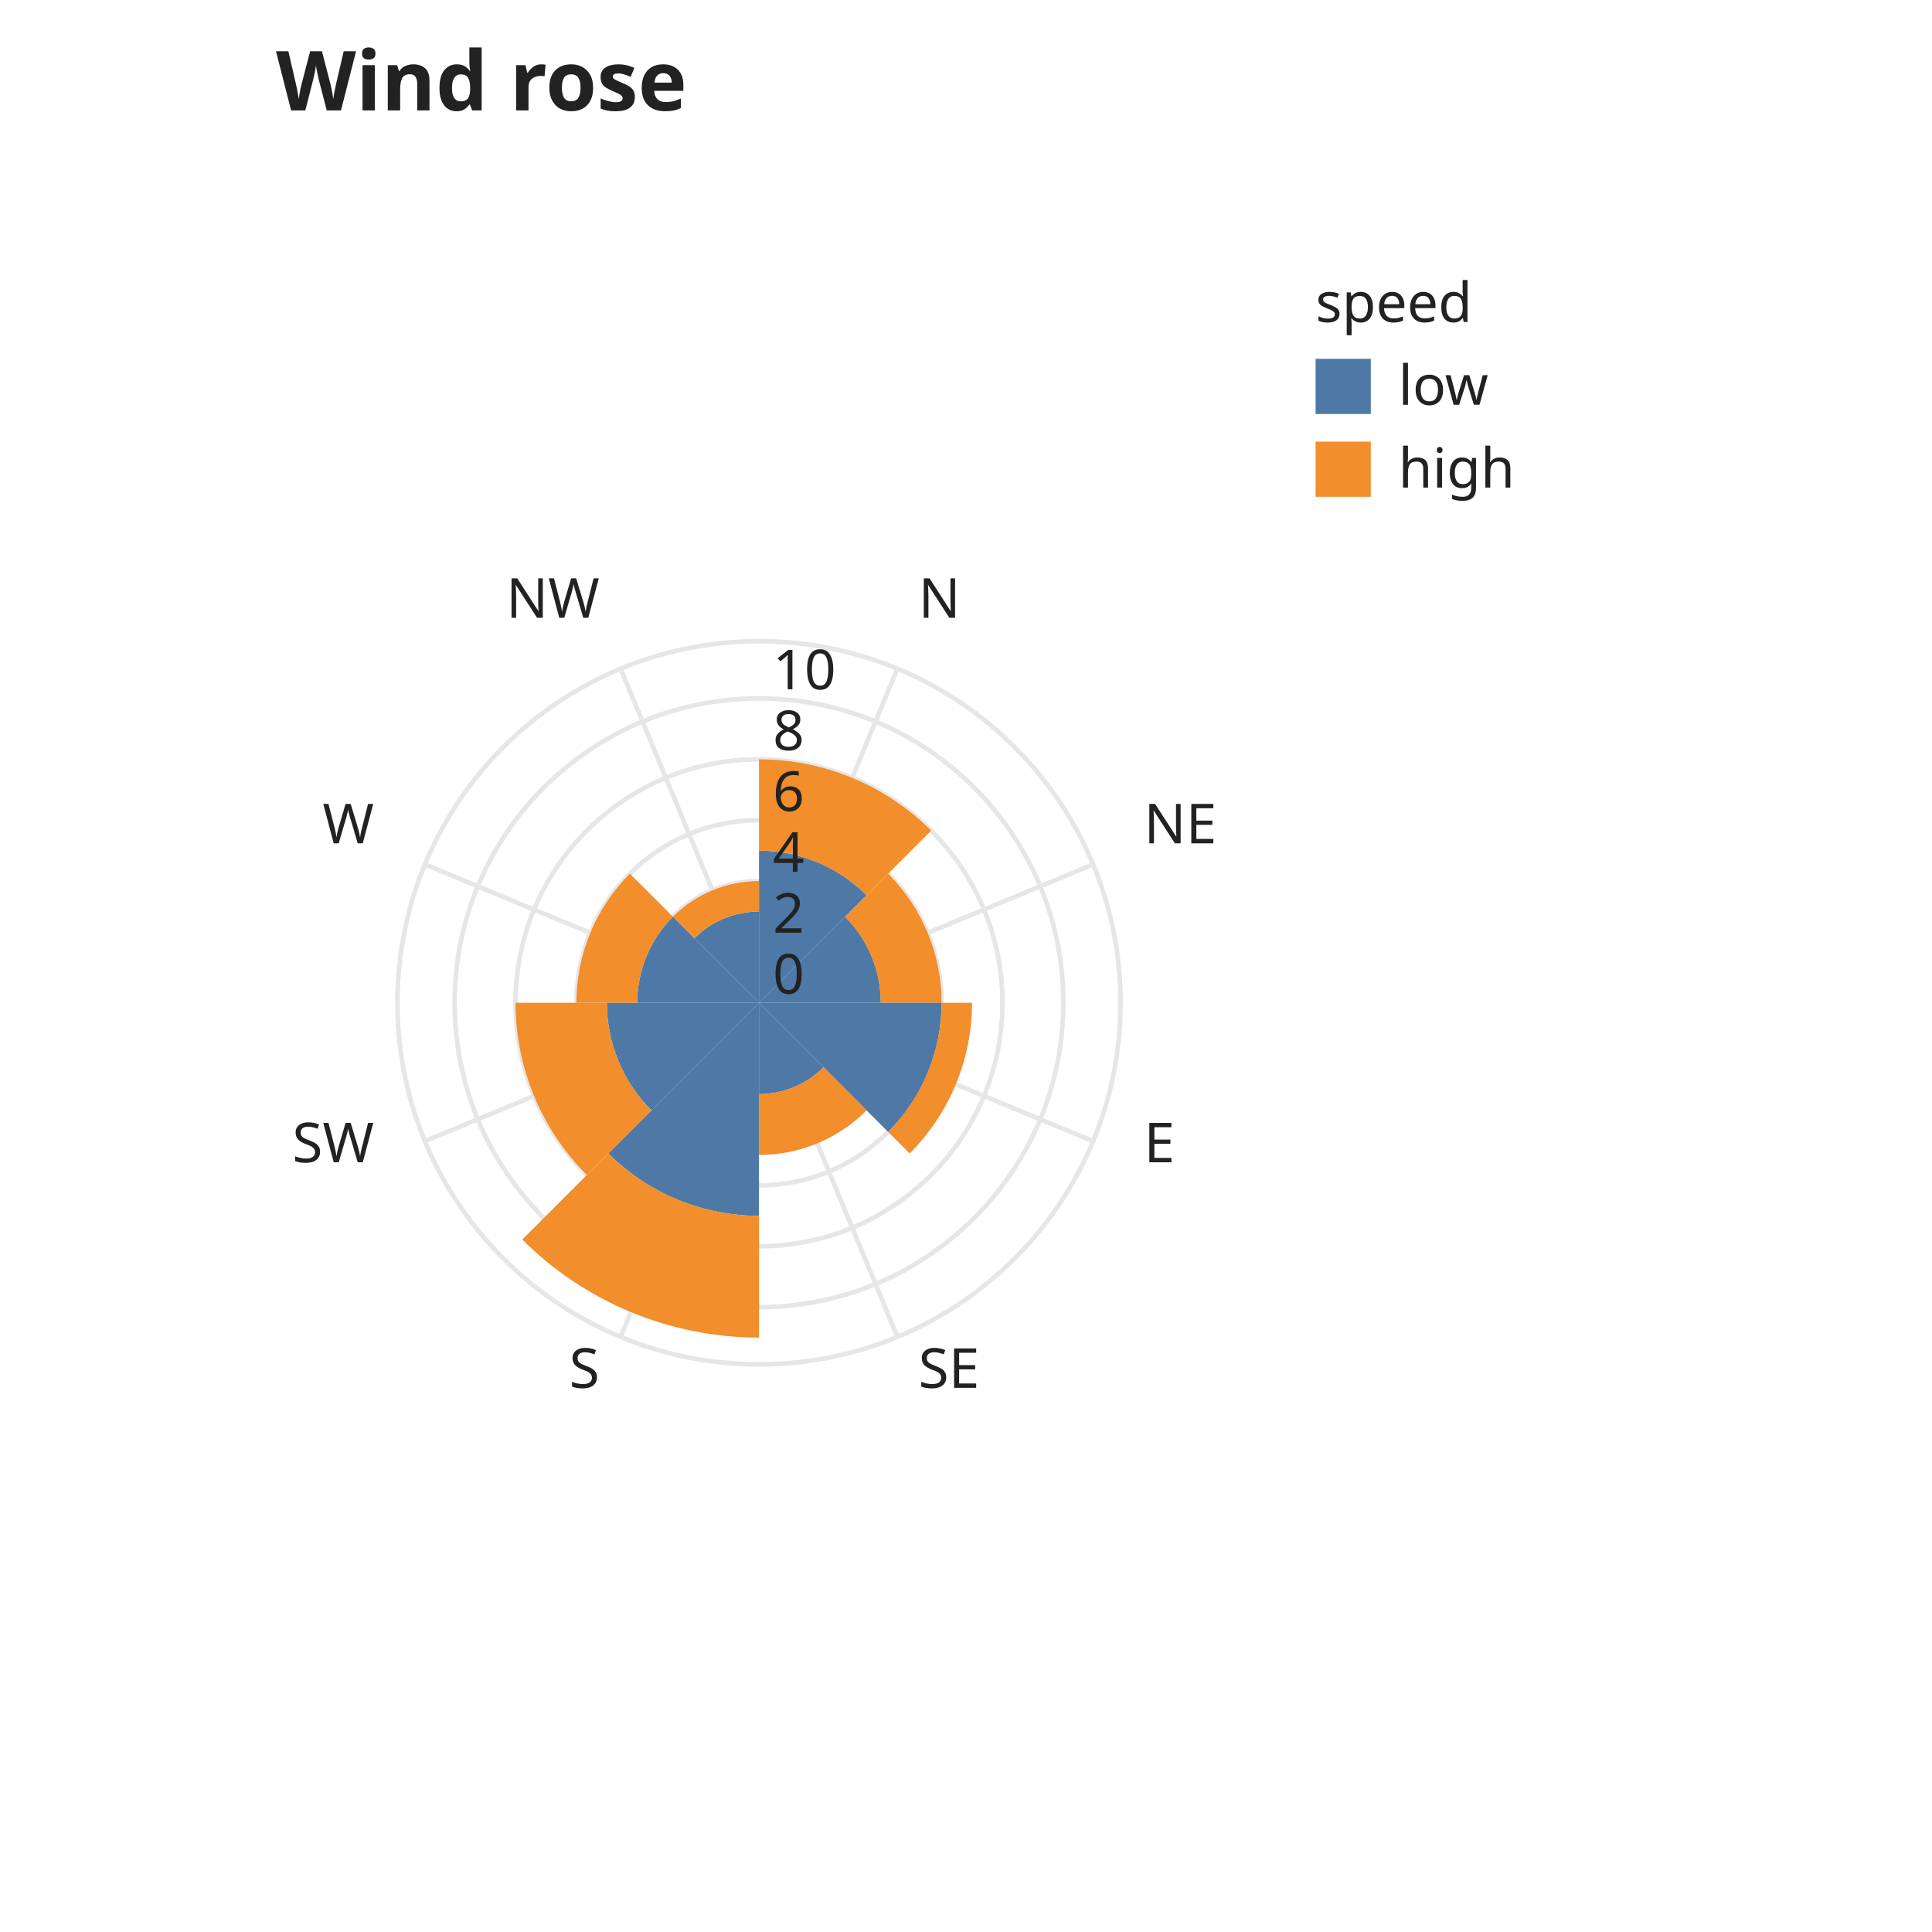
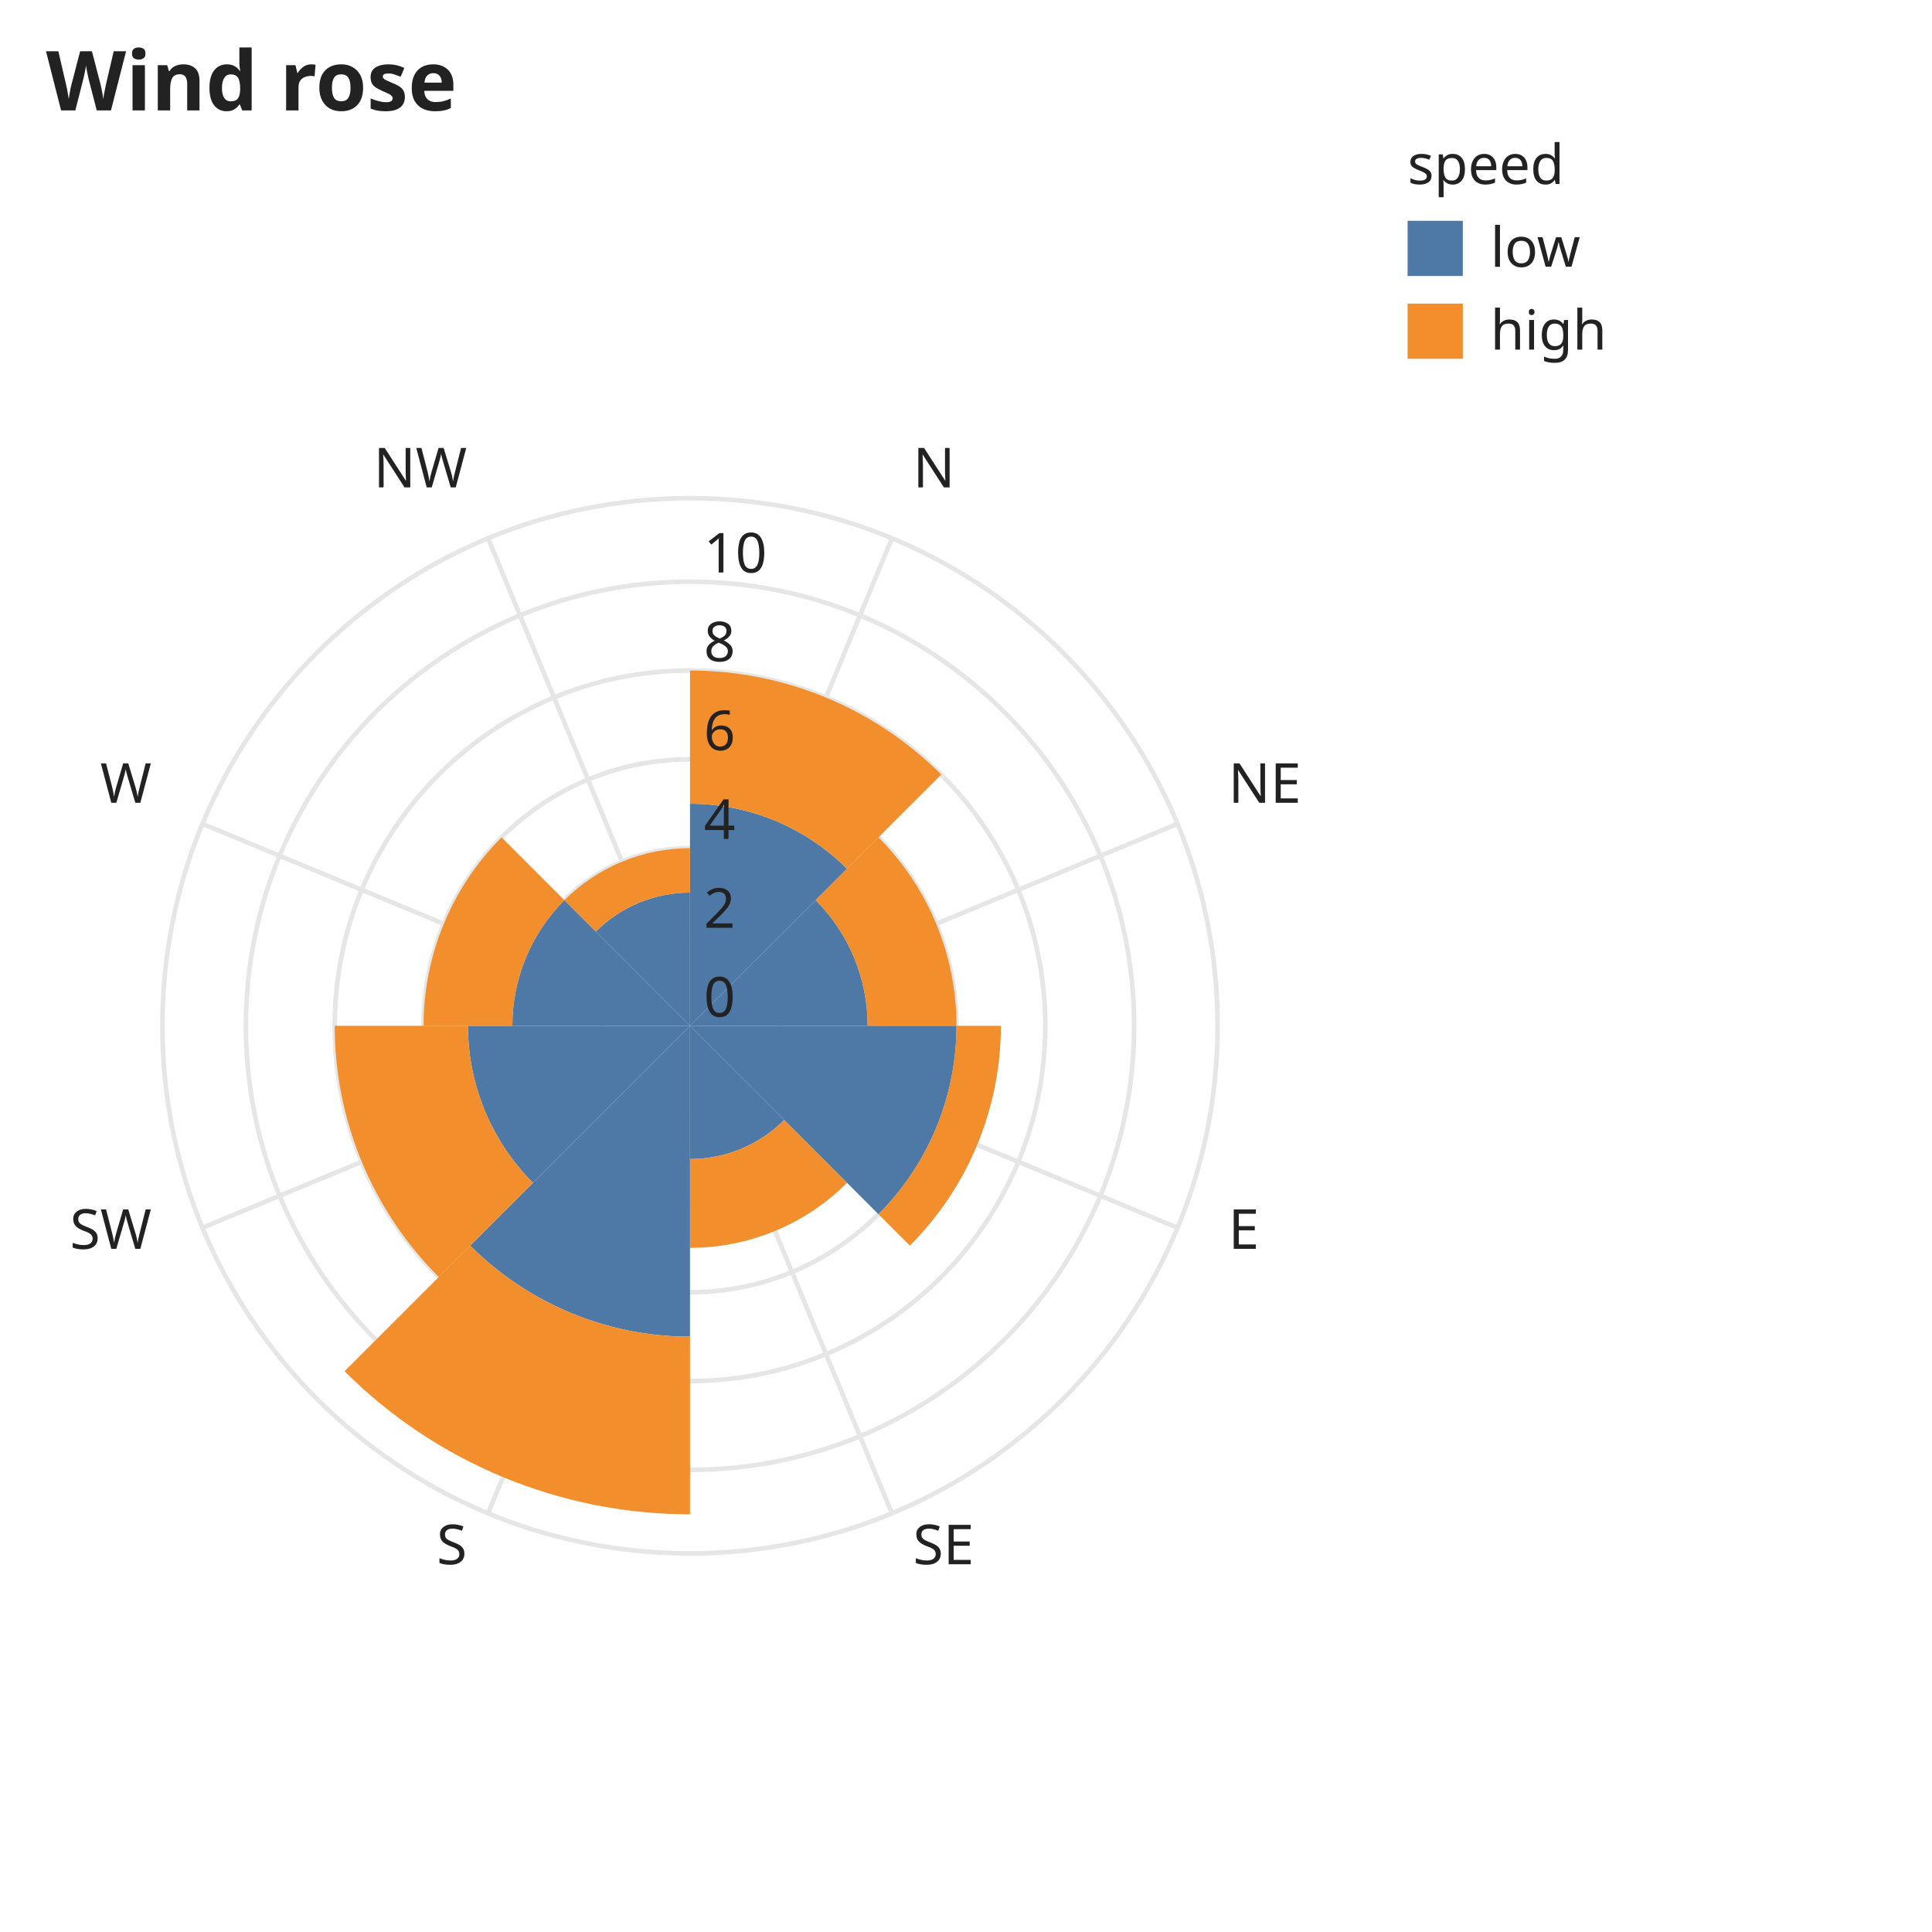
<svg xmlns="http://www.w3.org/2000/svg" width="420" height="420" viewBox="0 0 420 420" role="img" aria-label="Wind rose">
  <rect class="algraf-background" x="0" y="0" width="420" height="420" fill="#ffffff" />
-   <text class="algraf-title" x="60" y="24" font-family="system-ui, sans-serif" font-size="18" font-weight="600" fill="#222222">Wind rose</text>
-   <rect class="algraf-plot-area" x="60" y="66" width="210" height="304" fill="#ffffff" />
+   <text class="algraf-title" x="10" y="24" font-family="system-ui, sans-serif" font-size="18" font-weight="600" fill="#222222">Wind rose</text>
+   <rect class="algraf-plot-area" x="10" y="36" width="280" height="374" fill="#ffffff" />
  <g class="algraf-polar-grid">
-     <circle cx="165" cy="218" r="13.232" fill="none" stroke="#e6e6e6" stroke-width="1" />
-     <circle cx="165" cy="218" r="26.465" fill="none" stroke="#e6e6e6" stroke-width="1" />
-     <circle cx="165" cy="218" r="39.697" fill="none" stroke="#e6e6e6" stroke-width="1" />
-     <circle cx="165" cy="218" r="52.929" fill="none" stroke="#e6e6e6" stroke-width="1" />
-     <circle cx="165" cy="218" r="66.162" fill="none" stroke="#e6e6e6" stroke-width="1" />
-     <circle cx="165" cy="218" r="78.6" fill="none" stroke="#e6e6e6" stroke-width="1" />
-     <line x1="165" y1="218" x2="195.079" y2="145.383" stroke="#e6e6e6" stroke-width="1" />
-     <line x1="165" y1="218" x2="237.617" y2="187.921" stroke="#e6e6e6" stroke-width="1" />
-     <line x1="165" y1="218" x2="237.617" y2="248.079" stroke="#e6e6e6" stroke-width="1" />
-     <line x1="165" y1="218" x2="195.079" y2="290.617" stroke="#e6e6e6" stroke-width="1" />
-     <line x1="165" y1="218" x2="134.921" y2="290.617" stroke="#e6e6e6" stroke-width="1" />
-     <line x1="165" y1="218" x2="92.383" y2="248.079" stroke="#e6e6e6" stroke-width="1" />
-     <line x1="165" y1="218" x2="92.383" y2="187.921" stroke="#e6e6e6" stroke-width="1" />
-     <line x1="165" y1="218" x2="134.921" y2="145.383" stroke="#e6e6e6" stroke-width="1" />
+     <circle cx="150" cy="223" r="19.309" fill="none" stroke="#e6e6e6" stroke-width="1" />
+     <circle cx="150" cy="223" r="38.618" fill="none" stroke="#e6e6e6" stroke-width="1" />
+     <circle cx="150" cy="223" r="57.927" fill="none" stroke="#e6e6e6" stroke-width="1" />
+     <circle cx="150" cy="223" r="77.236" fill="none" stroke="#e6e6e6" stroke-width="1" />
+     <circle cx="150" cy="223" r="96.546" fill="none" stroke="#e6e6e6" stroke-width="1" />
+     <circle cx="150" cy="223" r="114.696" fill="none" stroke="#e6e6e6" stroke-width="1" />
+     <line x1="150" y1="223" x2="193.892" y2="117.035" stroke="#e6e6e6" stroke-width="1" />
+     <line x1="150" y1="223" x2="255.965" y2="179.108" stroke="#e6e6e6" stroke-width="1" />
+     <line x1="150" y1="223" x2="255.965" y2="266.892" stroke="#e6e6e6" stroke-width="1" />
+     <line x1="150" y1="223" x2="193.892" y2="328.965" stroke="#e6e6e6" stroke-width="1" />
+     <line x1="150" y1="223" x2="106.108" y2="328.965" stroke="#e6e6e6" stroke-width="1" />
+     <line x1="150" y1="223" x2="44.035" y2="266.892" stroke="#e6e6e6" stroke-width="1" />
+     <line x1="150" y1="223" x2="44.035" y2="179.108" stroke="#e6e6e6" stroke-width="1" />
+     <line x1="150" y1="223" x2="106.108" y2="117.035" stroke="#e6e6e6" stroke-width="1" />
  </g>
  <g class="algraf-layer algraf-geom-bar">
-     <path d="M 165 184.919 A 33.081 33.081 0 0 1 188.392 194.608 L 165 218 Z" fill="#4E79A7" opacity="1" />
-     <path d="M 165 165.071 A 52.929 52.929 0 0 1 202.427 180.573 L 188.392 194.608 A 33.081 33.081 0 0 0 165 184.919 Z" fill="#F28E2B" opacity="1" />
-     <path d="M 183.713 199.287 A 26.465 26.465 0 0 1 191.465 218 L 165 218 Z" fill="#4E79A7" opacity="1" />
-     <path d="M 193.07 189.93 A 39.697 39.697 0 0 1 204.697 218 L 191.465 218 A 26.465 26.465 0 0 0 183.713 199.287 Z" fill="#F28E2B" opacity="1" />
-     <path d="M 204.697 218 A 39.697 39.697 0 0 1 193.07 246.07 L 165 218 Z" fill="#4E79A7" opacity="1" />
-     <path d="M 211.313 218 A 46.313 46.313 0 0 1 197.748 250.748 L 193.07 246.07 A 39.697 39.697 0 0 0 204.697 218 Z" fill="#F28E2B" opacity="1" />
-     <path d="M 179.035 232.035 A 19.848 19.848 0 0 1 165 237.848 L 165 218 Z" fill="#4E79A7" opacity="1" />
-     <path d="M 188.392 241.392 A 33.081 33.081 0 0 1 165 251.081 L 165 237.848 A 19.848 19.848 0 0 0 179.035 232.035 Z" fill="#F28E2B" opacity="1" />
-     <path d="M 165 264.313 A 46.313 46.313 0 0 1 132.252 250.748 L 165 218 Z" fill="#4E79A7" opacity="1" />
-     <path d="M 165 290.778 A 72.778 72.778 0 0 1 113.538 269.462 L 132.252 250.748 A 46.313 46.313 0 0 0 165 264.313 Z" fill="#F28E2B" opacity="1" />
-     <path d="M 141.608 241.392 A 33.081 33.081 0 0 1 131.919 218 L 165 218 Z" fill="#4E79A7" opacity="1" />
-     <path d="M 127.573 255.427 A 52.929 52.929 0 0 1 112.071 218 L 131.919 218 A 33.081 33.081 0 0 0 141.608 241.392 Z" fill="#F28E2B" opacity="1" />
-     <path d="M 138.535 218 A 26.465 26.465 0 0 1 146.287 199.287 L 165 218 Z" fill="#4E79A7" opacity="1" />
-     <path d="M 125.303 218 A 39.697 39.697 0 0 1 136.93 189.93 L 146.287 199.287 A 26.465 26.465 0 0 0 138.535 218 Z" fill="#F28E2B" opacity="1" />
-     <path d="M 150.965 203.965 A 19.848 19.848 0 0 1 165 198.152 L 165 218 Z" fill="#4E79A7" opacity="1" />
-     <path d="M 146.287 199.287 A 26.465 26.465 0 0 1 165 191.535 L 165 198.152 A 19.848 19.848 0 0 0 150.965 203.965 Z" fill="#F28E2B" opacity="1" />
+     <path d="M 150 174.727 A 48.273 48.273 0 0 1 184.134 188.866 L 150 223 Z" fill="#4E79A7" opacity="1" />
+     <path d="M 150 145.764 A 77.236 77.236 0 0 1 204.614 168.386 L 184.134 188.866 A 48.273 48.273 0 0 0 150 174.727 Z" fill="#F28E2B" opacity="1" />
+     <path d="M 177.307 195.693 A 38.618 38.618 0 0 1 188.618 223 L 150 223 Z" fill="#4E79A7" opacity="1" />
+     <path d="M 190.961 182.039 A 57.927 57.927 0 0 1 207.927 223 L 188.618 223 A 38.618 38.618 0 0 0 177.307 195.693 Z" fill="#F28E2B" opacity="1" />
+     <path d="M 207.927 223 A 57.927 57.927 0 0 1 190.961 263.961 L 150 223 Z" fill="#4E79A7" opacity="1" />
+     <path d="M 217.582 223 A 67.582 67.582 0 0 1 197.788 270.788 L 190.961 263.961 A 57.927 57.927 0 0 0 207.927 223 Z" fill="#F28E2B" opacity="1" />
+     <path d="M 170.48 243.48 A 28.964 28.964 0 0 1 150 251.964 L 150 223 Z" fill="#4E79A7" opacity="1" />
+     <path d="M 184.134 257.134 A 48.273 48.273 0 0 1 150 271.273 L 150 251.964 A 28.964 28.964 0 0 0 170.48 243.48 Z" fill="#F28E2B" opacity="1" />
+     <path d="M 150 290.582 A 67.582 67.582 0 0 1 102.212 270.788 L 150 223 Z" fill="#4E79A7" opacity="1" />
+     <path d="M 150 329.2 A 106.2 106.2 0 0 1 74.905 298.095 L 102.212 270.788 A 67.582 67.582 0 0 0 150 290.582 Z" fill="#F28E2B" opacity="1" />
+     <path d="M 115.866 257.134 A 48.273 48.273 0 0 1 101.727 223 L 150 223 Z" fill="#4E79A7" opacity="1" />
+     <path d="M 95.386 277.614 A 77.236 77.236 0 0 1 72.764 223 L 101.727 223 A 48.273 48.273 0 0 0 115.866 257.134 Z" fill="#F28E2B" opacity="1" />
+     <path d="M 111.382 223 A 38.618 38.618 0 0 1 122.693 195.693 L 150 223 Z" fill="#4E79A7" opacity="1" />
+     <path d="M 92.073 223 A 57.927 57.927 0 0 1 109.039 182.039 L 122.693 195.693 A 38.618 38.618 0 0 0 111.382 223 Z" fill="#F28E2B" opacity="1" />
+     <path d="M 129.52 202.52 A 28.964 28.964 0 0 1 150 194.036 L 150 223 Z" fill="#4E79A7" opacity="1" />
+     <path d="M 122.693 195.693 A 38.618 38.618 0 0 1 150 184.382 L 150 194.036 A 28.964 28.964 0 0 0 129.52 202.52 Z" fill="#F28E2B" opacity="1" />
  </g>
  <g class="algraf-polar-theta-labels">
-     <text x="199.671" y="134.297" text-anchor="start" font-family="system-ui, sans-serif" font-size="12" fill="#222222">N</text>
-     <text x="248.703" y="183.329" text-anchor="start" font-family="system-ui, sans-serif" font-size="12" fill="#222222">NE</text>
-     <text x="248.703" y="252.671" text-anchor="start" font-family="system-ui, sans-serif" font-size="12" fill="#222222">E</text>
-     <text x="199.671" y="301.703" text-anchor="start" font-family="system-ui, sans-serif" font-size="12" fill="#222222">SE</text>
-     <text x="130.329" y="301.703" text-anchor="end" font-family="system-ui, sans-serif" font-size="12" fill="#222222">S</text>
-     <text x="81.297" y="252.671" text-anchor="end" font-family="system-ui, sans-serif" font-size="12" fill="#222222">SW</text>
-     <text x="81.297" y="183.329" text-anchor="end" font-family="system-ui, sans-serif" font-size="12" fill="#222222">W</text>
-     <text x="130.329" y="134.297" text-anchor="end" font-family="system-ui, sans-serif" font-size="12" fill="#222222">NW</text>
+     <text x="198.485" y="105.948" text-anchor="start" font-family="system-ui, sans-serif" font-size="12" fill="#222222">N</text>
+     <text x="267.052" y="174.515" text-anchor="start" font-family="system-ui, sans-serif" font-size="12" fill="#222222">NE</text>
+     <text x="267.052" y="271.485" text-anchor="start" font-family="system-ui, sans-serif" font-size="12" fill="#222222">E</text>
+     <text x="198.485" y="340.052" text-anchor="start" font-family="system-ui, sans-serif" font-size="12" fill="#222222">SE</text>
+     <text x="101.515" y="340.052" text-anchor="end" font-family="system-ui, sans-serif" font-size="12" fill="#222222">S</text>
+     <text x="32.948" y="271.485" text-anchor="end" font-family="system-ui, sans-serif" font-size="12" fill="#222222">SW</text>
+     <text x="32.948" y="174.515" text-anchor="end" font-family="system-ui, sans-serif" font-size="12" fill="#222222">W</text>
+     <text x="101.515" y="105.948" text-anchor="end" font-family="system-ui, sans-serif" font-size="12" fill="#222222">NW</text>
  </g>
  <g class="algraf-polar-radius-labels">
-     <text x="168" y="216" text-anchor="start" font-family="system-ui, sans-serif" font-size="12" fill="#222222">0</text>
-     <text x="168" y="202.768" text-anchor="start" font-family="system-ui, sans-serif" font-size="12" fill="#222222">2</text>
-     <text x="168" y="189.535" text-anchor="start" font-family="system-ui, sans-serif" font-size="12" fill="#222222">4</text>
-     <text x="168" y="176.303" text-anchor="start" font-family="system-ui, sans-serif" font-size="12" fill="#222222">6</text>
-     <text x="168" y="163.071" text-anchor="start" font-family="system-ui, sans-serif" font-size="12" fill="#222222">8</text>
-     <text x="168" y="149.838" text-anchor="start" font-family="system-ui, sans-serif" font-size="12" fill="#222222">10</text>
+     <text x="153" y="221" text-anchor="start" font-family="system-ui, sans-serif" font-size="12" fill="#222222">0</text>
+     <text x="153" y="201.691" text-anchor="start" font-family="system-ui, sans-serif" font-size="12" fill="#222222">2</text>
+     <text x="153" y="182.382" text-anchor="start" font-family="system-ui, sans-serif" font-size="12" fill="#222222">4</text>
+     <text x="153" y="163.073" text-anchor="start" font-family="system-ui, sans-serif" font-size="12" fill="#222222">6</text>
+     <text x="153" y="143.764" text-anchor="start" font-family="system-ui, sans-serif" font-size="12" fill="#222222">8</text>
+     <text x="153" y="124.454" text-anchor="start" font-family="system-ui, sans-serif" font-size="12" fill="#222222">10</text>
  </g>
  <g class="algraf-legends">
-     <text x="286" y="70" text-anchor="start" font-family="system-ui, sans-serif" font-size="12" fill="#222222">speed</text>
-     <rect x="286" y="78" width="12" height="12" fill="#4E79A7" />
-     <text x="304" y="88" text-anchor="start" font-family="system-ui, sans-serif" font-size="12" fill="#222222">low</text>
-     <rect x="286" y="96" width="12" height="12" fill="#F28E2B" />
-     <text x="304" y="106" text-anchor="start" font-family="system-ui, sans-serif" font-size="12" fill="#222222">high</text>
+     <text x="306" y="40" text-anchor="start" font-family="system-ui, sans-serif" font-size="12" fill="#222222">speed</text>
+     <rect x="306" y="48" width="12" height="12" fill="#4E79A7" />
+     <text x="324" y="58" text-anchor="start" font-family="system-ui, sans-serif" font-size="12" fill="#222222">low</text>
+     <rect x="306" y="66" width="12" height="12" fill="#F28E2B" />
+     <text x="324" y="76" text-anchor="start" font-family="system-ui, sans-serif" font-size="12" fill="#222222">high</text>
  </g>
</svg>
